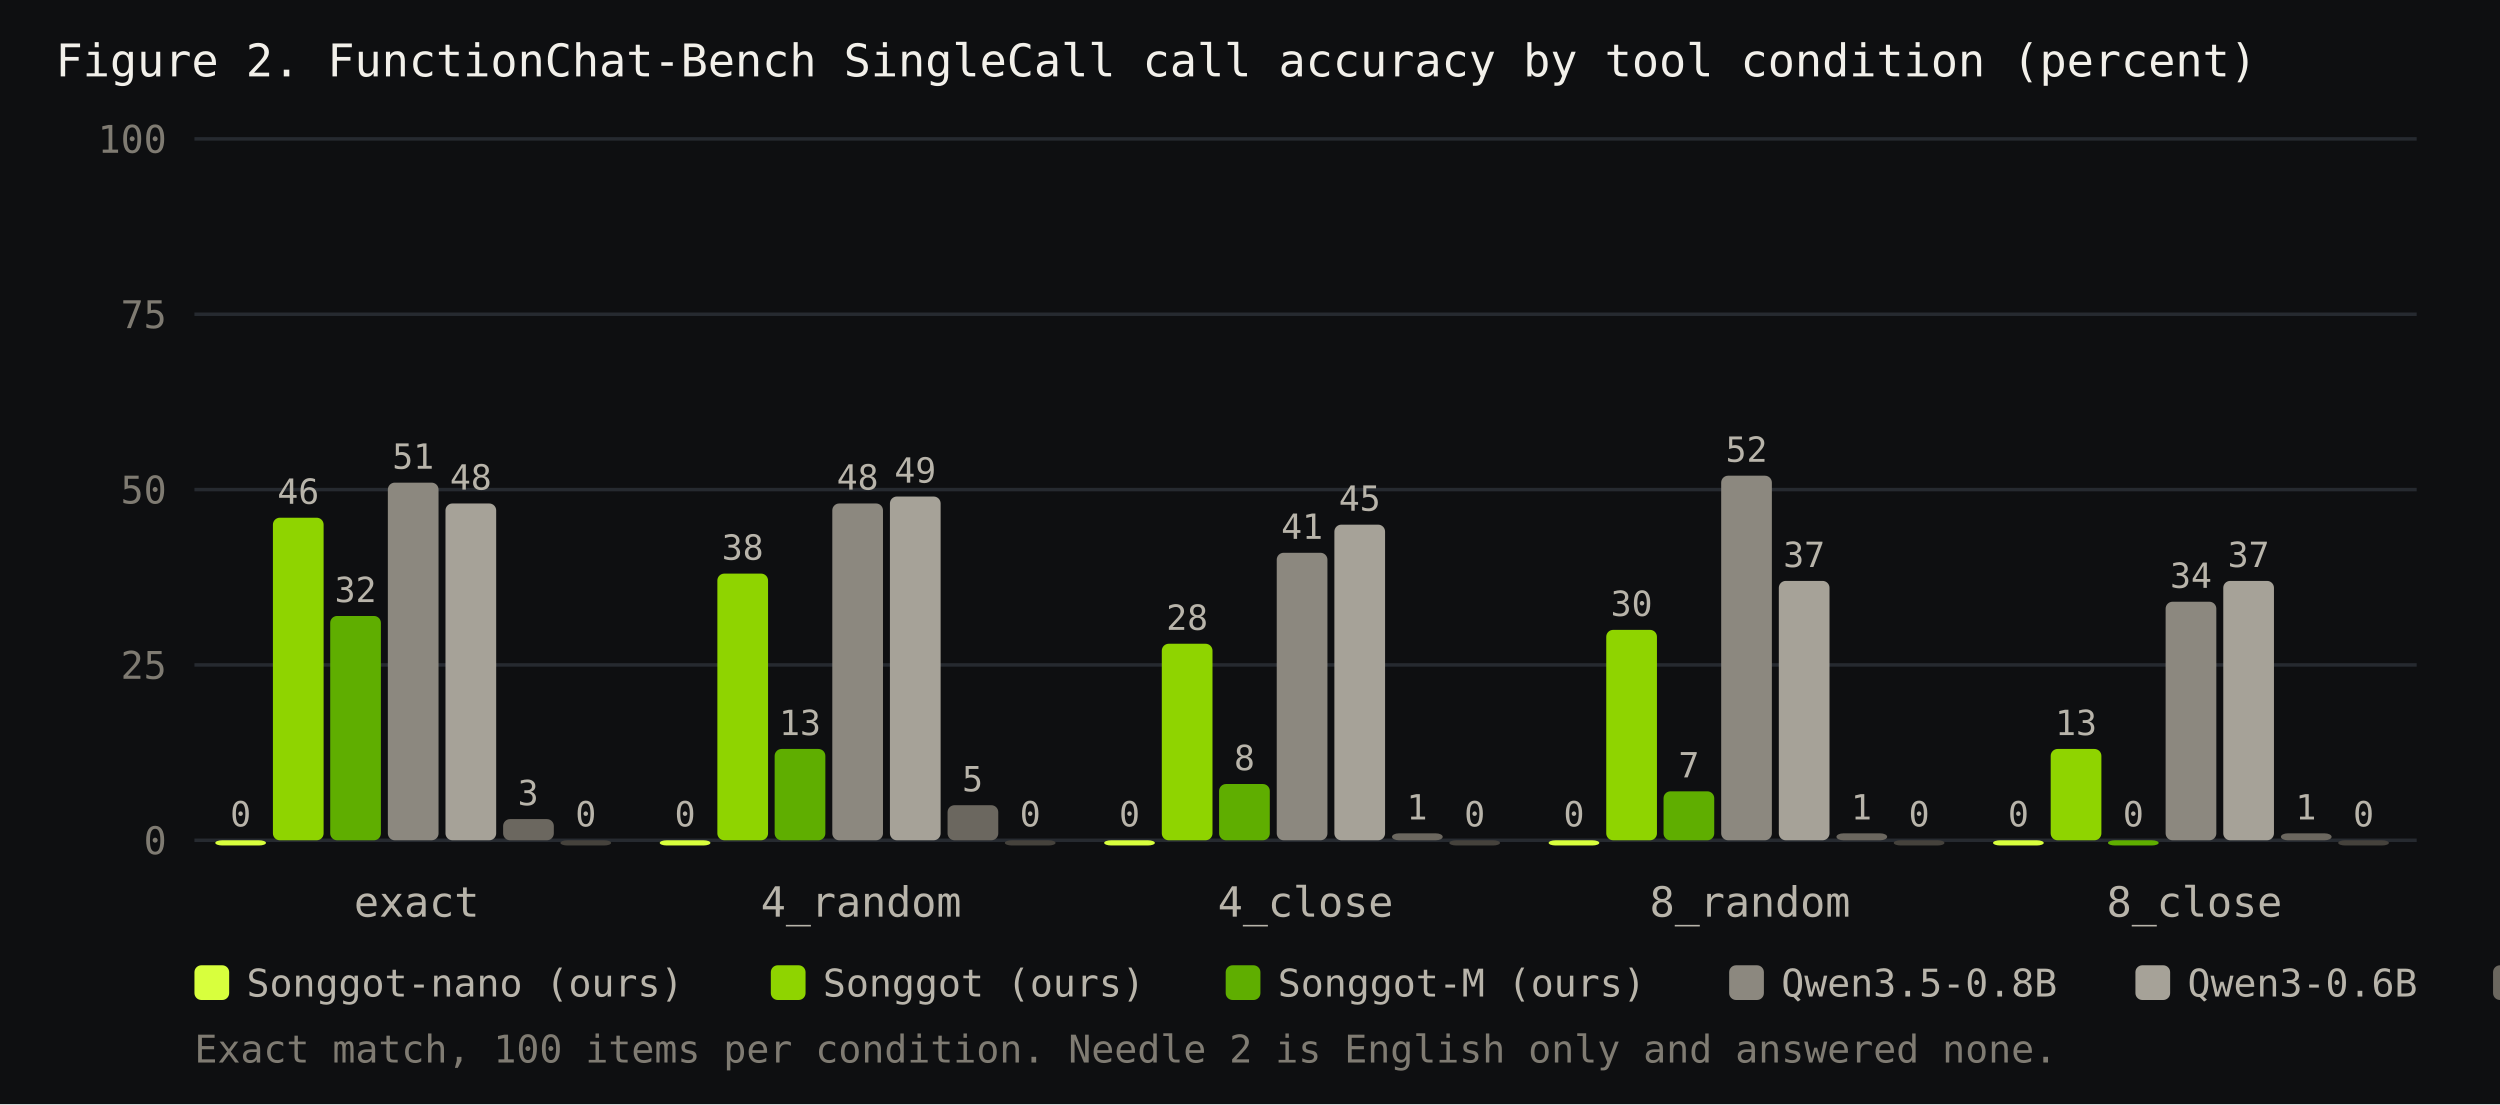
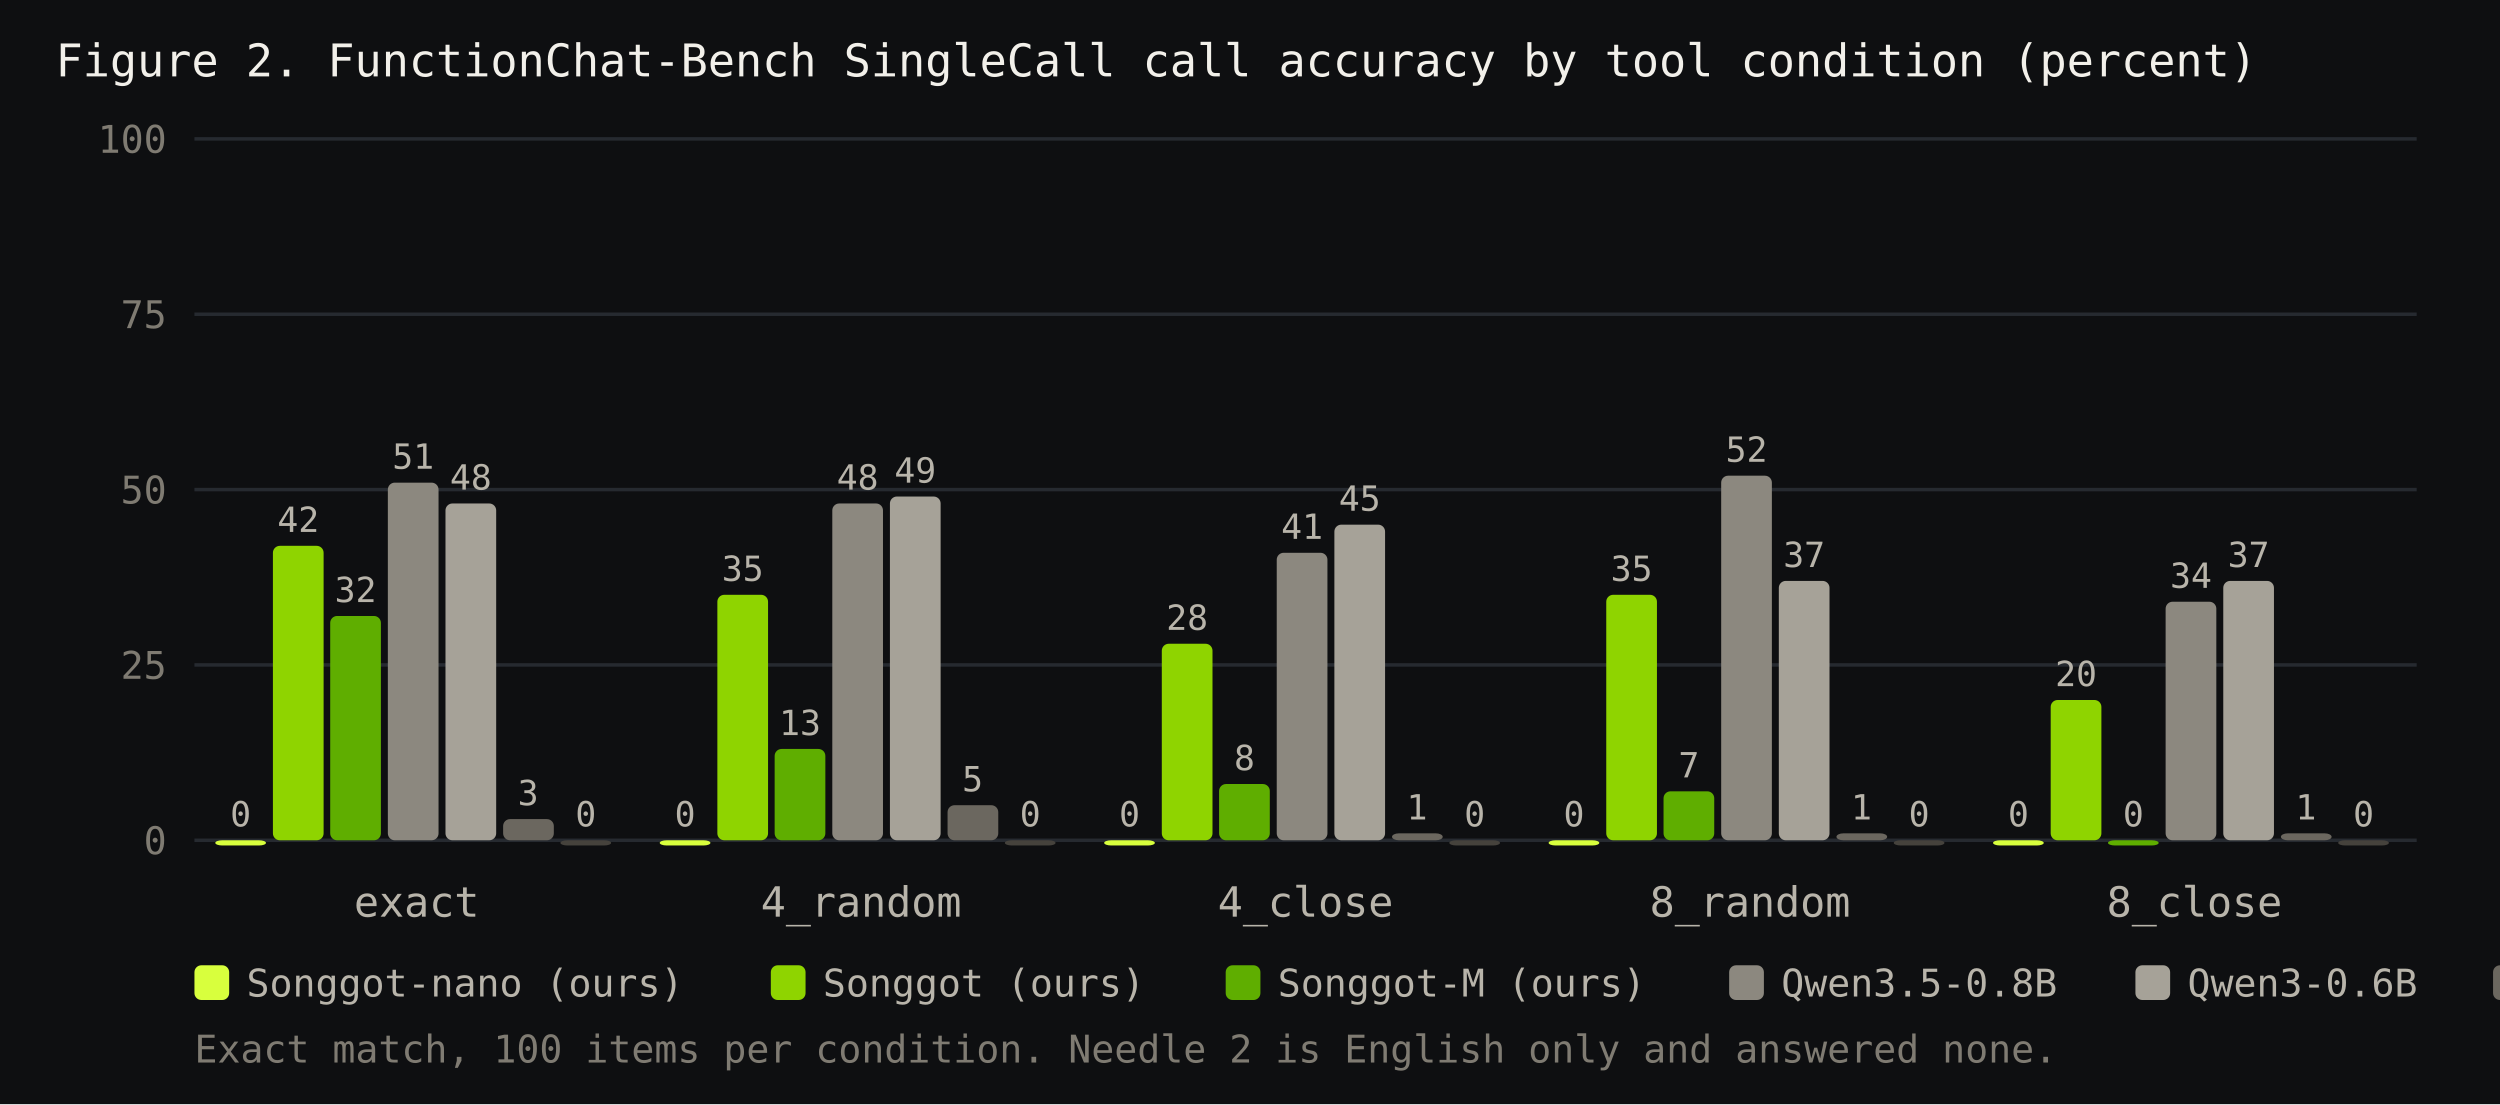
<svg xmlns="http://www.w3.org/2000/svg" viewBox="0 0 720 318" width="100%" role="img" aria-label="Figure 2. FunctionChat-Bench SingleCall call accuracy by tool condition (percent)" font-family="IBM Plex Mono, Menlo, monospace" font-size="12">
  <rect width="720" height="318" fill="#0e0f11" />
  <text x="16" y="22" fill="#f2f0ea" font-size="13" font-weight="500">Figure 2. FunctionChat-Bench SingleCall call accuracy by tool condition (percent)</text>
  <line x1="56" x2="696" y1="242.0" y2="242.0" stroke="#262a30" />
  <text x="48" y="246.0" fill="#7f7b72" text-anchor="end" font-size="11">0</text>
  <line x1="56" x2="696" y1="191.5" y2="191.5" stroke="#262a30" />
  <text x="48" y="195.5" fill="#7f7b72" text-anchor="end" font-size="11">25</text>
  <line x1="56" x2="696" y1="141.0" y2="141.0" stroke="#262a30" />
  <text x="48" y="145.0" fill="#7f7b72" text-anchor="end" font-size="11">50</text>
  <line x1="56" x2="696" y1="90.5" y2="90.5" stroke="#262a30" />
  <text x="48" y="94.5" fill="#7f7b72" text-anchor="end" font-size="11">75</text>
  <line x1="56" x2="696" y1="40.0" y2="40.0" stroke="#262a30" />
  <text x="48" y="44.0" fill="#7f7b72" text-anchor="end" font-size="11">100</text>
  <rect x="62.0" y="242.0" width="14.6" height="1.5" rx="2" fill="#d8ff3d" />
  <text x="69.3" y="238.0" fill="#b8b4aa" text-anchor="middle" font-size="10">0</text>
-   <rect x="78.6" y="149.1" width="14.6" height="92.9" rx="2" fill="#8fd400" />
-   <text x="85.9" y="145.1" fill="#b8b4aa" text-anchor="middle" font-size="10">46</text>
+   <rect x="78.6" y="157.2" width="14.6" height="84.8" rx="2" fill="#8fd400" />
+   <text x="85.9" y="153.2" fill="#b8b4aa" text-anchor="middle" font-size="10">42</text>
  <rect x="95.1" y="177.4" width="14.6" height="64.6" rx="2" fill="#5fae00" />
  <text x="102.4" y="173.4" fill="#b8b4aa" text-anchor="middle" font-size="10">32</text>
  <rect x="111.7" y="139.0" width="14.6" height="103.0" rx="2" fill="#8c887f" />
  <text x="119.0" y="135.0" fill="#b8b4aa" text-anchor="middle" font-size="10">51</text>
  <rect x="128.3" y="145.0" width="14.6" height="97.0" rx="2" fill="#a6a298" />
  <text x="135.6" y="141.0" fill="#b8b4aa" text-anchor="middle" font-size="10">48</text>
  <rect x="144.9" y="235.9" width="14.6" height="6.1" rx="2" fill="#6b675f" />
  <text x="152.1" y="231.9" fill="#b8b4aa" text-anchor="middle" font-size="10">3</text>
  <rect x="161.4" y="242.0" width="14.6" height="1.5" rx="2" fill="#45423c" />
  <text x="168.7" y="238.0" fill="#b8b4aa" text-anchor="middle" font-size="10">0</text>
  <text x="120.0" y="264" fill="#b8b4aa" text-anchor="middle">exact</text>
  <rect x="190.0" y="242.0" width="14.6" height="1.5" rx="2" fill="#d8ff3d" />
  <text x="197.3" y="238.0" fill="#b8b4aa" text-anchor="middle" font-size="10">0</text>
-   <rect x="206.6" y="165.2" width="14.6" height="76.8" rx="2" fill="#8fd400" />
-   <text x="213.9" y="161.2" fill="#b8b4aa" text-anchor="middle" font-size="10">38</text>
+   <rect x="206.6" y="171.3" width="14.6" height="70.7" rx="2" fill="#8fd400" />
+   <text x="213.9" y="167.3" fill="#b8b4aa" text-anchor="middle" font-size="10">35</text>
  <rect x="223.1" y="215.7" width="14.6" height="26.3" rx="2" fill="#5fae00" />
  <text x="230.4" y="211.7" fill="#b8b4aa" text-anchor="middle" font-size="10">13</text>
  <rect x="239.7" y="145.0" width="14.6" height="97.0" rx="2" fill="#8c887f" />
  <text x="247.0" y="141.0" fill="#b8b4aa" text-anchor="middle" font-size="10">48</text>
  <rect x="256.3" y="143.0" width="14.6" height="99.0" rx="2" fill="#a6a298" />
  <text x="263.6" y="139.0" fill="#b8b4aa" text-anchor="middle" font-size="10">49</text>
  <rect x="272.9" y="231.9" width="14.6" height="10.1" rx="2" fill="#6b675f" />
  <text x="280.1" y="227.9" fill="#b8b4aa" text-anchor="middle" font-size="10">5</text>
  <rect x="289.4" y="242.0" width="14.6" height="1.5" rx="2" fill="#45423c" />
  <text x="296.7" y="238.0" fill="#b8b4aa" text-anchor="middle" font-size="10">0</text>
  <text x="248.0" y="264" fill="#b8b4aa" text-anchor="middle">4_random</text>
  <rect x="318.0" y="242.0" width="14.6" height="1.5" rx="2" fill="#d8ff3d" />
  <text x="325.3" y="238.0" fill="#b8b4aa" text-anchor="middle" font-size="10">0</text>
  <rect x="334.6" y="185.4" width="14.6" height="56.6" rx="2" fill="#8fd400" />
  <text x="341.9" y="181.4" fill="#b8b4aa" text-anchor="middle" font-size="10">28</text>
  <rect x="351.1" y="225.8" width="14.6" height="16.2" rx="2" fill="#5fae00" />
  <text x="358.4" y="221.8" fill="#b8b4aa" text-anchor="middle" font-size="10">8</text>
  <rect x="367.7" y="159.2" width="14.6" height="82.8" rx="2" fill="#8c887f" />
  <text x="375.0" y="155.2" fill="#b8b4aa" text-anchor="middle" font-size="10">41</text>
  <rect x="384.3" y="151.1" width="14.6" height="90.9" rx="2" fill="#a6a298" />
  <text x="391.6" y="147.1" fill="#b8b4aa" text-anchor="middle" font-size="10">45</text>
  <rect x="400.9" y="240.0" width="14.6" height="2.0" rx="2" fill="#6b675f" />
  <text x="408.1" y="236.0" fill="#b8b4aa" text-anchor="middle" font-size="10">1</text>
  <rect x="417.4" y="242.0" width="14.6" height="1.5" rx="2" fill="#45423c" />
  <text x="424.7" y="238.0" fill="#b8b4aa" text-anchor="middle" font-size="10">0</text>
  <text x="376.0" y="264" fill="#b8b4aa" text-anchor="middle">4_close</text>
  <rect x="446.0" y="242.0" width="14.6" height="1.5" rx="2" fill="#d8ff3d" />
  <text x="453.3" y="238.0" fill="#b8b4aa" text-anchor="middle" font-size="10">0</text>
-   <rect x="462.6" y="181.4" width="14.6" height="60.6" rx="2" fill="#8fd400" />
-   <text x="469.9" y="177.4" fill="#b8b4aa" text-anchor="middle" font-size="10">30</text>
+   <rect x="462.6" y="171.3" width="14.6" height="70.7" rx="2" fill="#8fd400" />
+   <text x="469.9" y="167.3" fill="#b8b4aa" text-anchor="middle" font-size="10">35</text>
  <rect x="479.1" y="227.9" width="14.6" height="14.1" rx="2" fill="#5fae00" />
  <text x="486.4" y="223.9" fill="#b8b4aa" text-anchor="middle" font-size="10">7</text>
  <rect x="495.7" y="137.0" width="14.6" height="105.0" rx="2" fill="#8c887f" />
  <text x="503.0" y="133.0" fill="#b8b4aa" text-anchor="middle" font-size="10">52</text>
  <rect x="512.3" y="167.3" width="14.6" height="74.7" rx="2" fill="#a6a298" />
  <text x="519.6" y="163.3" fill="#b8b4aa" text-anchor="middle" font-size="10">37</text>
  <rect x="528.9" y="240.0" width="14.6" height="2.0" rx="2" fill="#6b675f" />
  <text x="536.1" y="236.0" fill="#b8b4aa" text-anchor="middle" font-size="10">1</text>
  <rect x="545.4" y="242.0" width="14.6" height="1.5" rx="2" fill="#45423c" />
  <text x="552.7" y="238.0" fill="#b8b4aa" text-anchor="middle" font-size="10">0</text>
  <text x="504.0" y="264" fill="#b8b4aa" text-anchor="middle">8_random</text>
  <rect x="574.0" y="242.0" width="14.6" height="1.5" rx="2" fill="#d8ff3d" />
  <text x="581.3" y="238.0" fill="#b8b4aa" text-anchor="middle" font-size="10">0</text>
-   <rect x="590.6" y="215.7" width="14.6" height="26.3" rx="2" fill="#8fd400" />
-   <text x="597.9" y="211.7" fill="#b8b4aa" text-anchor="middle" font-size="10">13</text>
+   <rect x="590.6" y="201.6" width="14.6" height="40.4" rx="2" fill="#8fd400" />
+   <text x="597.9" y="197.6" fill="#b8b4aa" text-anchor="middle" font-size="10">20</text>
  <rect x="607.1" y="242.0" width="14.6" height="1.5" rx="2" fill="#5fae00" />
  <text x="614.4" y="238.0" fill="#b8b4aa" text-anchor="middle" font-size="10">0</text>
  <rect x="623.7" y="173.3" width="14.6" height="68.7" rx="2" fill="#8c887f" />
  <text x="631.0" y="169.3" fill="#b8b4aa" text-anchor="middle" font-size="10">34</text>
  <rect x="640.3" y="167.3" width="14.6" height="74.7" rx="2" fill="#a6a298" />
  <text x="647.6" y="163.3" fill="#b8b4aa" text-anchor="middle" font-size="10">37</text>
  <rect x="656.9" y="240.0" width="14.6" height="2.0" rx="2" fill="#6b675f" />
  <text x="664.1" y="236.0" fill="#b8b4aa" text-anchor="middle" font-size="10">1</text>
  <rect x="673.4" y="242.0" width="14.6" height="1.5" rx="2" fill="#45423c" />
  <text x="680.7" y="238.0" fill="#b8b4aa" text-anchor="middle" font-size="10">0</text>
  <text x="632.0" y="264" fill="#b8b4aa" text-anchor="middle">8_close</text>
  <rect x="56" y="278" width="10" height="10" rx="2" fill="#d8ff3d" />
  <text x="71" y="287" fill="#b8b4aa" font-size="11">Songgot-nano (ours)</text>
  <rect x="222" y="278" width="10" height="10" rx="2" fill="#8fd400" />
  <text x="237" y="287" fill="#b8b4aa" font-size="11">Songgot (ours)</text>
  <rect x="353" y="278" width="10" height="10" rx="2" fill="#5fae00" />
  <text x="368" y="287" fill="#b8b4aa" font-size="11">Songgot-M (ours)</text>
  <rect x="498" y="278" width="10" height="10" rx="2" fill="#8c887f" />
  <text x="513" y="287" fill="#b8b4aa" font-size="11">Qwen3.5-0.8B</text>
  <rect x="615" y="278" width="10" height="10" rx="2" fill="#a6a298" />
  <text x="630" y="287" fill="#b8b4aa" font-size="11">Qwen3-0.6B</text>
  <rect x="718" y="278" width="10" height="10" rx="2" fill="#6b675f" />
  <text x="733" y="287" fill="#b8b4aa" font-size="11">FunctionGemma-270M</text>
  <rect x="877" y="278" width="10" height="10" rx="2" fill="#45423c" />
  <text x="892" y="287" fill="#b8b4aa" font-size="11">Needle 2</text>
  <text x="56" y="306" fill="#7f7b72" font-size="11">Exact match, 100 items per condition. Needle 2 is English only and answered none.</text>
</svg>
